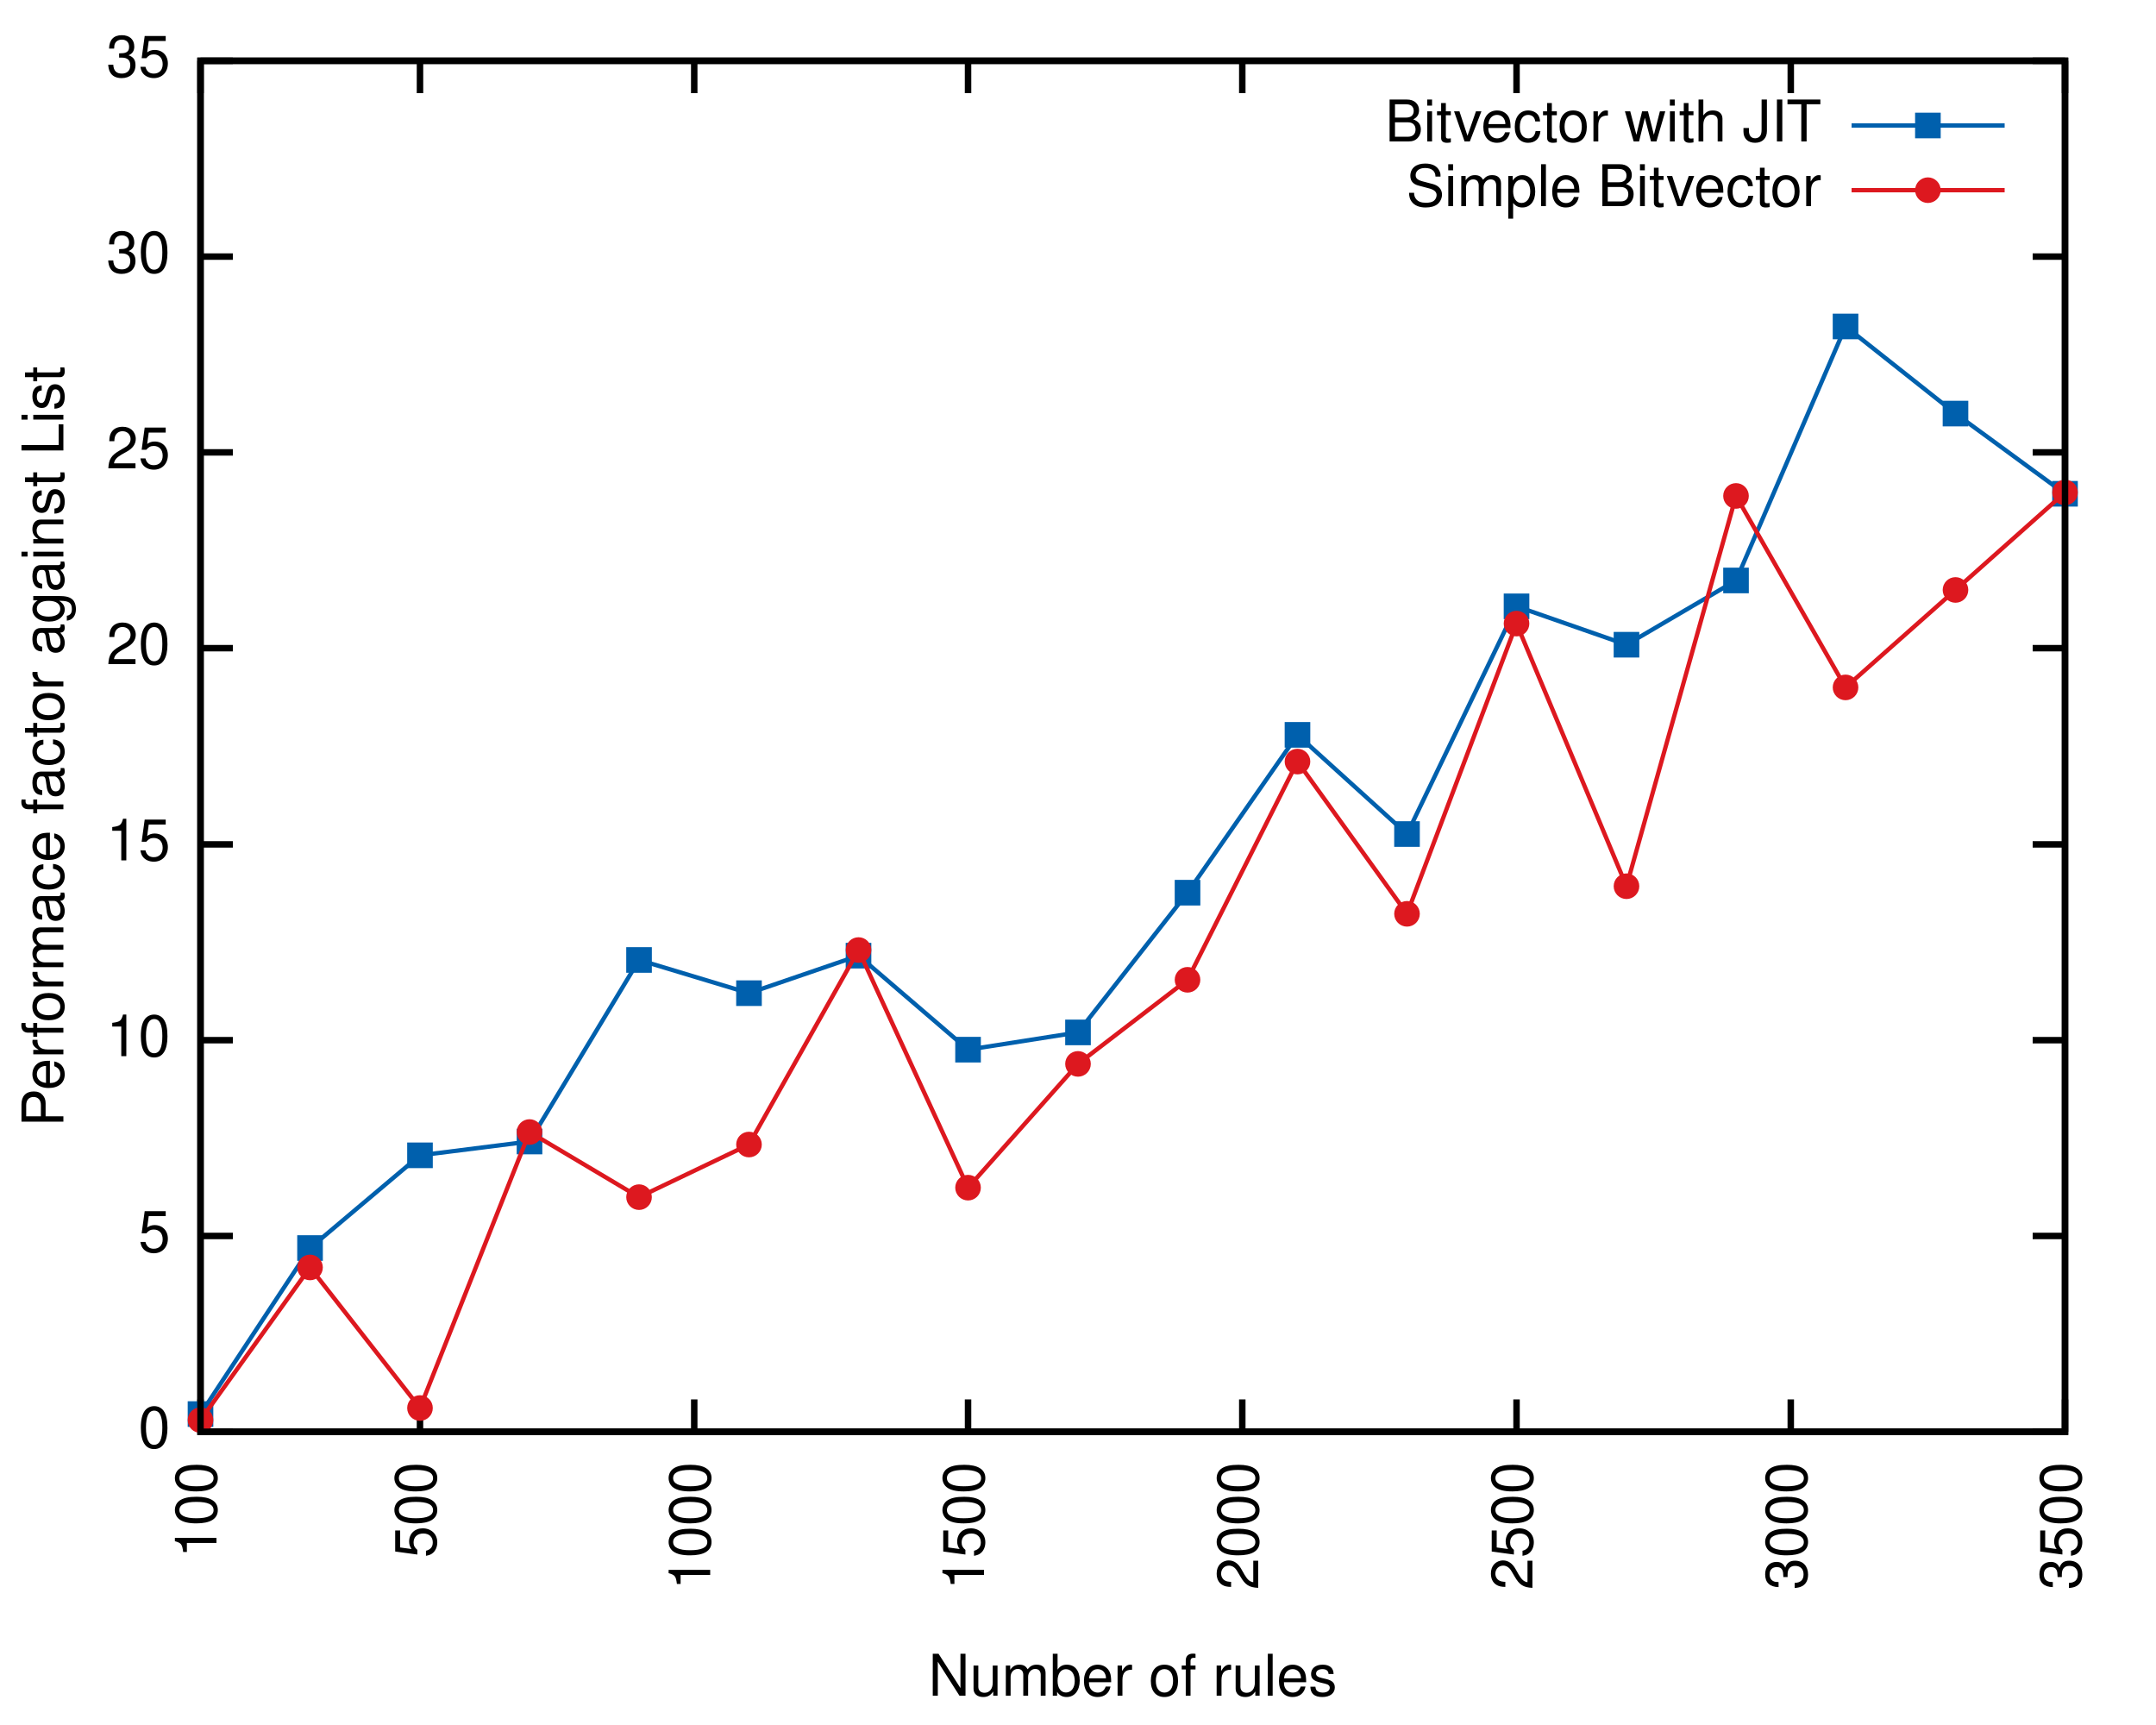
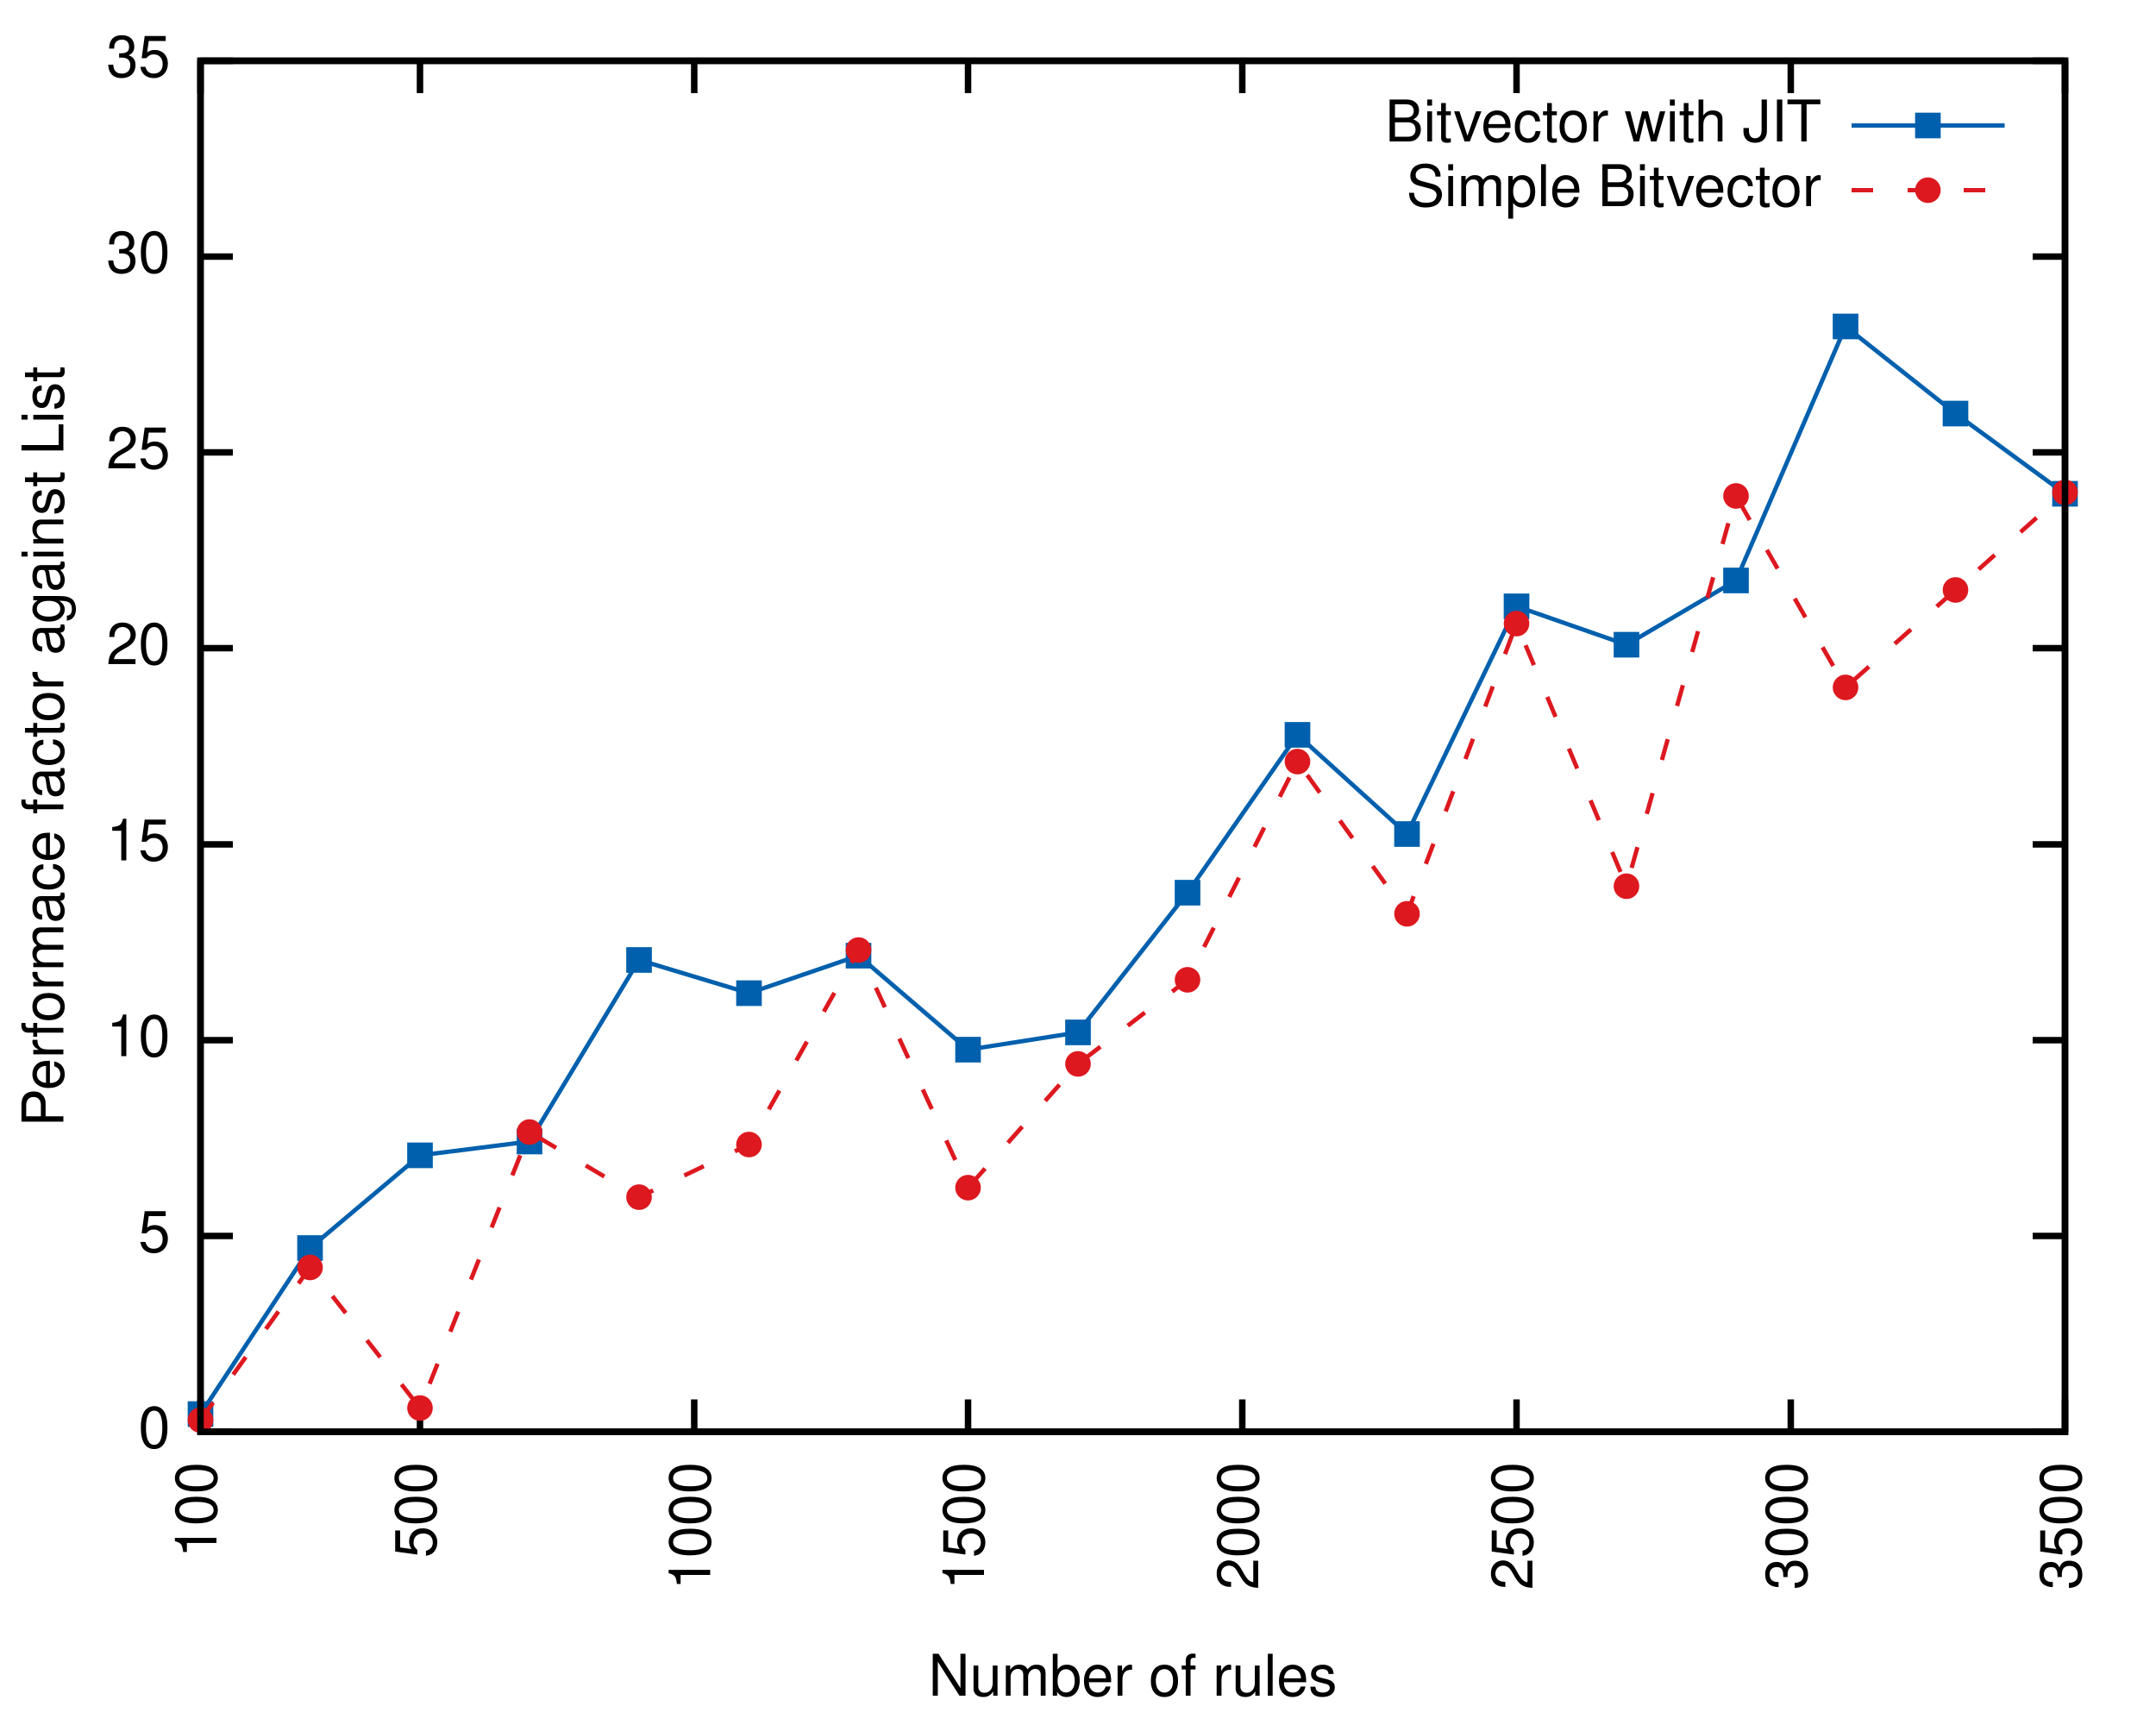
<svg xmlns="http://www.w3.org/2000/svg" xmlns:xlink="http://www.w3.org/1999/xlink" width="500" height="400" viewBox="0 0 500 400">
  <g id="gnuplot_canvas">
    <rect x="0" y="0" width="500" height="400" fill="none" />
    <defs>
      <circle id="gpDot" r="0.5" stroke-width="0.5" />
      <path id="gpPt0" stroke-width="0.267" stroke="currentColor" d="M-1,0 h2 M0,-1 v2" />
      <path id="gpPt1" stroke-width="0.267" stroke="currentColor" d="M-1,-1 L1,1 M1,-1 L-1,1" />
      <path id="gpPt2" stroke-width="0.267" stroke="currentColor" d="M-1,0 L1,0 M0,-1 L0,1 M-1,-1 L1,1 M-1,1 L1,-1" />
      <rect id="gpPt3" stroke-width="0.267" stroke="currentColor" x="-1" y="-1" width="2" height="2" />
      <rect id="gpPt4" stroke-width="0.267" stroke="currentColor" fill="currentColor" x="-1" y="-1" width="2" height="2" />
      <circle id="gpPt5" stroke-width="0.267" stroke="currentColor" cx="0" cy="0" r="1" />
      <use xlink:href="#gpPt5" id="gpPt6" fill="currentColor" stroke="none" />
      <path id="gpPt7" stroke-width="0.267" stroke="currentColor" d="M0,-1.33 L-1.33,0.67 L1.33,0.67 z" />
      <use xlink:href="#gpPt7" id="gpPt8" fill="currentColor" stroke="none" />
      <use xlink:href="#gpPt7" id="gpPt9" stroke="currentColor" transform="rotate(180)" />
      <use xlink:href="#gpPt9" id="gpPt10" fill="currentColor" stroke="none" />
      <use xlink:href="#gpPt3" id="gpPt11" stroke="currentColor" transform="rotate(45)" />
      <use xlink:href="#gpPt11" id="gpPt12" fill="currentColor" stroke="none" />
    </defs>
    <g style="fill:none; color:white; stroke:currentColor; stroke-width:1.00; stroke-linecap:butt; stroke-linejoin:miter">
</g>
    <g style="fill:none; color:white; stroke:currentColor; stroke-width:1.50; stroke-linecap:butt; stroke-linejoin:miter">
</g>
    <g style="fill:none; color:black; stroke:currentColor; stroke-width:1.50; stroke-linecap:butt; stroke-linejoin:miter">
      <path stroke="black" d="M46.5,332.0 L54.0,332.0 M478.9,332.0 L471.4,332.0  " />
      <g transform="translate(39.5,335.7)" style="stroke:none; fill:black; font-family:Verdana, Helvetica, Arial, sans-serif; font-size:10.00pt; text-anchor:end">
        <text>0</text>
      </g>
      <path stroke="black" d="M46.5,286.6 L54.0,286.6 M478.9,286.6 L471.4,286.6  " />
      <g transform="translate(39.5,290.3)" style="stroke:none; fill:black; font-family:Verdana, Helvetica, Arial, sans-serif; font-size:10.00pt; text-anchor:end">
        <text>5</text>
      </g>
      <path stroke="black" d="M46.5,241.2 L54.0,241.2 M478.9,241.2 L471.4,241.2  " />
      <g transform="translate(39.5,244.9)" style="stroke:none; fill:black; font-family:Verdana, Helvetica, Arial, sans-serif; font-size:10.00pt; text-anchor:end">
        <text>10</text>
      </g>
      <path stroke="black" d="M46.5,195.8 L54.0,195.8 M478.9,195.8 L471.4,195.8  " />
      <g transform="translate(39.5,199.5)" style="stroke:none; fill:black; font-family:Verdana, Helvetica, Arial, sans-serif; font-size:10.00pt; text-anchor:end">
        <text>15</text>
      </g>
      <path stroke="black" d="M46.5,150.3 L54.0,150.3 M478.9,150.3 L471.4,150.3  " />
      <g transform="translate(39.5,154.0)" style="stroke:none; fill:black; font-family:Verdana, Helvetica, Arial, sans-serif; font-size:10.00pt; text-anchor:end">
        <text>20</text>
      </g>
      <path stroke="black" d="M46.5,104.9 L54.0,104.9 M478.9,104.9 L471.4,104.9  " />
      <g transform="translate(39.5,108.6)" style="stroke:none; fill:black; font-family:Verdana, Helvetica, Arial, sans-serif; font-size:10.00pt; text-anchor:end">
        <text>25</text>
      </g>
      <path stroke="black" d="M46.5,59.5 L54.0,59.5 M478.9,59.5 L471.4,59.5  " />
      <g transform="translate(39.5,63.2)" style="stroke:none; fill:black; font-family:Verdana, Helvetica, Arial, sans-serif; font-size:10.00pt; text-anchor:end">
        <text>30</text>
      </g>
      <path stroke="black" d="M46.5,14.1 L54.0,14.1 M478.9,14.1 L471.4,14.1  " />
      <g transform="translate(39.5,17.8)" style="stroke:none; fill:black; font-family:Verdana, Helvetica, Arial, sans-serif; font-size:10.00pt; text-anchor:end">
        <text>35</text>
      </g>
      <path stroke="black" d="M46.5,332.0 L46.5,324.5 M46.5,14.1 L46.5,21.6  " />
      <g transform="translate(50.2,339.0) rotate(270)" style="stroke:none; fill:black; font-family:Verdana, Helvetica, Arial, sans-serif; font-size:10.00pt; text-anchor:end">
        <text>100</text>
      </g>
      <path stroke="black" d="M97.4,332.0 L97.4,324.5 M97.4,14.1 L97.4,21.6  " />
      <g transform="translate(101.1,339.0) rotate(270)" style="stroke:none; fill:black; font-family:Verdana, Helvetica, Arial, sans-serif; font-size:10.00pt; text-anchor:end">
        <text> 500</text>
      </g>
      <path stroke="black" d="M161.0,332.0 L161.0,324.5 M161.0,14.1 L161.0,21.6  " />
      <g transform="translate(164.7,339.0) rotate(270)" style="stroke:none; fill:black; font-family:Verdana, Helvetica, Arial, sans-serif; font-size:10.00pt; text-anchor:end">
        <text> 1000</text>
      </g>
      <path stroke="black" d="M224.5,332.0 L224.5,324.5 M224.5,14.1 L224.5,21.6  " />
      <g transform="translate(228.2,339.0) rotate(270)" style="stroke:none; fill:black; font-family:Verdana, Helvetica, Arial, sans-serif; font-size:10.00pt; text-anchor:end">
        <text> 1500</text>
      </g>
      <path stroke="black" d="M288.1,332.0 L288.1,324.5 M288.1,14.1 L288.1,21.6  " />
      <g transform="translate(291.8,339.0) rotate(270)" style="stroke:none; fill:black; font-family:Verdana, Helvetica, Arial, sans-serif; font-size:10.00pt; text-anchor:end">
        <text> 2000</text>
      </g>
      <path stroke="black" d="M351.7,332.0 L351.7,324.5 M351.7,14.1 L351.7,21.6  " />
      <g transform="translate(355.4,339.0) rotate(270)" style="stroke:none; fill:black; font-family:Verdana, Helvetica, Arial, sans-serif; font-size:10.00pt; text-anchor:end">
        <text> 2500</text>
      </g>
      <path stroke="black" d="M415.3,332.0 L415.3,324.5 M415.3,14.1 L415.3,21.6  " />
      <g transform="translate(419.0,339.0) rotate(270)" style="stroke:none; fill:black; font-family:Verdana, Helvetica, Arial, sans-serif; font-size:10.00pt; text-anchor:end">
        <text> 3000</text>
      </g>
      <path stroke="black" d="M478.9,332.0 L478.9,324.5 M478.9,14.1 L478.9,21.6  " />
      <g transform="translate(482.6,339.0) rotate(270)" style="stroke:none; fill:black; font-family:Verdana, Helvetica, Arial, sans-serif; font-size:10.00pt; text-anchor:end">
        <text> 3500</text>
      </g>
      <path stroke="black" d="M46.5,14.1 L46.5,332.0 L478.9,332.0 L478.9,14.1 L46.5,14.1 Z  " />
      <g transform="translate(14.7,173.1) rotate(270)" style="stroke:none; fill:black; font-family:Verdana, Helvetica, Arial, sans-serif; font-size:10.00pt; text-anchor:middle">
        <text>Performace factor against List</text>
      </g>
      <g transform="translate(262.7,393.2)" style="stroke:none; fill:black; font-family:Verdana, Helvetica, Arial, sans-serif; font-size:10.00pt; text-anchor:middle">
        <text>Number of rules</text>
      </g>
    </g>
    <g id="gnuplot_plot_1">
      <g style="fill:none; color:white; stroke:black; stroke-width:1.00; stroke-linecap:butt; stroke-linejoin:miter">
</g>
      <g style="fill:none; color:red; stroke:currentColor; stroke-width:1.00; stroke-linecap:butt; stroke-linejoin:miter">
        <g transform="translate(422.4,32.8)" style="stroke:none; fill:black; font-family:Verdana, Helvetica, Arial, sans-serif; font-size:10.00pt; text-anchor:end">
          <text>Bitvector with JIT</text>
        </g>
        <path stroke="rgb(  0,  96, 173)" d="M429.4,29.1 L464.9,29.1 M46.5,327.9 L71.9,289.4 L97.4,267.9 L122.8,264.7 L148.2,222.6 L173.7,230.3    L199.1,221.6 L224.5,243.4 L250.0,239.4 L275.4,207.0 L300.9,170.4 L326.3,193.4 L351.7,140.6 L377.2,149.5    L402.6,134.6 L428.0,75.7 L453.5,95.9 L478.9,114.5  " />
        <use xlink:href="#gpPt4" transform="translate(46.5,327.9) scale(2.62)" color="rgb(  0,  96, 173)" />
        <use xlink:href="#gpPt4" transform="translate(71.9,289.4) scale(2.62)" color="rgb(  0,  96, 173)" />
        <use xlink:href="#gpPt4" transform="translate(97.4,267.9) scale(2.62)" color="rgb(  0,  96, 173)" />
        <use xlink:href="#gpPt4" transform="translate(122.8,264.7) scale(2.62)" color="rgb(  0,  96, 173)" />
        <use xlink:href="#gpPt4" transform="translate(148.2,222.6) scale(2.62)" color="rgb(  0,  96, 173)" />
        <use xlink:href="#gpPt4" transform="translate(173.7,230.3) scale(2.62)" color="rgb(  0,  96, 173)" />
        <use xlink:href="#gpPt4" transform="translate(199.1,221.6) scale(2.62)" color="rgb(  0,  96, 173)" />
        <use xlink:href="#gpPt4" transform="translate(224.5,243.4) scale(2.62)" color="rgb(  0,  96, 173)" />
        <use xlink:href="#gpPt4" transform="translate(250.0,239.4) scale(2.62)" color="rgb(  0,  96, 173)" />
        <use xlink:href="#gpPt4" transform="translate(275.4,207.0) scale(2.62)" color="rgb(  0,  96, 173)" />
        <use xlink:href="#gpPt4" transform="translate(300.9,170.4) scale(2.62)" color="rgb(  0,  96, 173)" />
        <use xlink:href="#gpPt4" transform="translate(326.3,193.4) scale(2.62)" color="rgb(  0,  96, 173)" />
        <use xlink:href="#gpPt4" transform="translate(351.7,140.6) scale(2.62)" color="rgb(  0,  96, 173)" />
        <use xlink:href="#gpPt4" transform="translate(377.2,149.5) scale(2.62)" color="rgb(  0,  96, 173)" />
        <use xlink:href="#gpPt4" transform="translate(402.6,134.6) scale(2.62)" color="rgb(  0,  96, 173)" />
        <use xlink:href="#gpPt4" transform="translate(428.0,75.7) scale(2.62)" color="rgb(  0,  96, 173)" />
        <use xlink:href="#gpPt4" transform="translate(453.5,95.9) scale(2.62)" color="rgb(  0,  96, 173)" />
        <use xlink:href="#gpPt4" transform="translate(478.9,114.5) scale(2.62)" color="rgb(  0,  96, 173)" />
        <use xlink:href="#gpPt4" transform="translate(447.1,29.1) scale(2.62)" color="rgb(  0,  96, 173)" />
      </g>
    </g>
    <g id="gnuplot_plot_2">
      <g style="fill:none; color:green; stroke:currentColor; stroke-width:1.00; stroke-linecap:butt; stroke-linejoin:miter">
        <g transform="translate(422.4,47.8)" style="stroke:none; fill:black; font-family:Verdana, Helvetica, Arial, sans-serif; font-size:10.00pt; text-anchor:end">
          <text>Simple Bitvector</text>
        </g>
-         <path stroke="rgb(221,  24,  31)" d="M429.4,44.1 L464.9,44.1 M46.5,329.3 L71.9,293.9 L97.4,326.5 L122.8,262.5 L148.2,277.6 L173.7,265.4    L199.1,220.3 L224.5,275.4 L250.0,246.7 L275.4,227.2 L300.9,176.6 L326.3,211.9 L351.7,144.6 L377.2,205.5    L402.6,115.0 L428.0,159.4 L453.5,136.8 L478.9,114.2  " />
+         <path stroke="rgb(221,  24,  31)" stroke-dasharray=" 5,8" d="M429.4,44.1 L464.9,44.1 M46.5,329.3 L71.9,293.9 L97.4,326.5 L122.8,262.5 L148.2,277.6 L173.7,265.4    L199.1,220.3 L224.5,275.4 L250.0,246.7 L275.4,227.2 L300.9,176.6 L326.3,211.9 L351.7,144.6 L377.2,205.5    L402.6,115.0 L428.0,159.4 L453.5,136.8 L478.9,114.2  " />
        <use xlink:href="#gpPt6" transform="translate(46.5,329.3) scale(2.62)" color="rgb(221,  24,  31)" />
        <use xlink:href="#gpPt6" transform="translate(71.9,293.9) scale(2.62)" color="rgb(221,  24,  31)" />
        <use xlink:href="#gpPt6" transform="translate(97.4,326.5) scale(2.62)" color="rgb(221,  24,  31)" />
        <use xlink:href="#gpPt6" transform="translate(122.8,262.5) scale(2.62)" color="rgb(221,  24,  31)" />
        <use xlink:href="#gpPt6" transform="translate(148.2,277.6) scale(2.62)" color="rgb(221,  24,  31)" />
        <use xlink:href="#gpPt6" transform="translate(173.7,265.4) scale(2.62)" color="rgb(221,  24,  31)" />
        <use xlink:href="#gpPt6" transform="translate(199.1,220.3) scale(2.62)" color="rgb(221,  24,  31)" />
        <use xlink:href="#gpPt6" transform="translate(224.5,275.4) scale(2.62)" color="rgb(221,  24,  31)" />
        <use xlink:href="#gpPt6" transform="translate(250.0,246.7) scale(2.62)" color="rgb(221,  24,  31)" />
        <use xlink:href="#gpPt6" transform="translate(275.4,227.2) scale(2.62)" color="rgb(221,  24,  31)" />
        <use xlink:href="#gpPt6" transform="translate(300.9,176.6) scale(2.62)" color="rgb(221,  24,  31)" />
        <use xlink:href="#gpPt6" transform="translate(326.3,211.9) scale(2.62)" color="rgb(221,  24,  31)" />
        <use xlink:href="#gpPt6" transform="translate(351.7,144.6) scale(2.62)" color="rgb(221,  24,  31)" />
        <use xlink:href="#gpPt6" transform="translate(377.2,205.5) scale(2.62)" color="rgb(221,  24,  31)" />
        <use xlink:href="#gpPt6" transform="translate(402.6,115.0) scale(2.62)" color="rgb(221,  24,  31)" />
        <use xlink:href="#gpPt6" transform="translate(428.0,159.4) scale(2.62)" color="rgb(221,  24,  31)" />
        <use xlink:href="#gpPt6" transform="translate(453.5,136.8) scale(2.62)" color="rgb(221,  24,  31)" />
        <use xlink:href="#gpPt6" transform="translate(478.9,114.2) scale(2.62)" color="rgb(221,  24,  31)" />
        <use xlink:href="#gpPt6" transform="translate(447.1,44.1) scale(2.62)" color="rgb(221,  24,  31)" />
      </g>
    </g>
    <g style="fill:none; color:white; stroke:rgb(221,  24,  31); stroke-width:1.50; stroke-linecap:butt; stroke-linejoin:miter">
</g>
    <g style="fill:none; color:black; stroke:currentColor; stroke-width:1.50; stroke-linecap:butt; stroke-linejoin:miter">
      <path stroke="black" d="M46.5,14.1 L46.5,332.0 L478.9,332.0 L478.9,14.1 L46.5,14.1 Z  " />
    </g>
  </g>
</svg>
